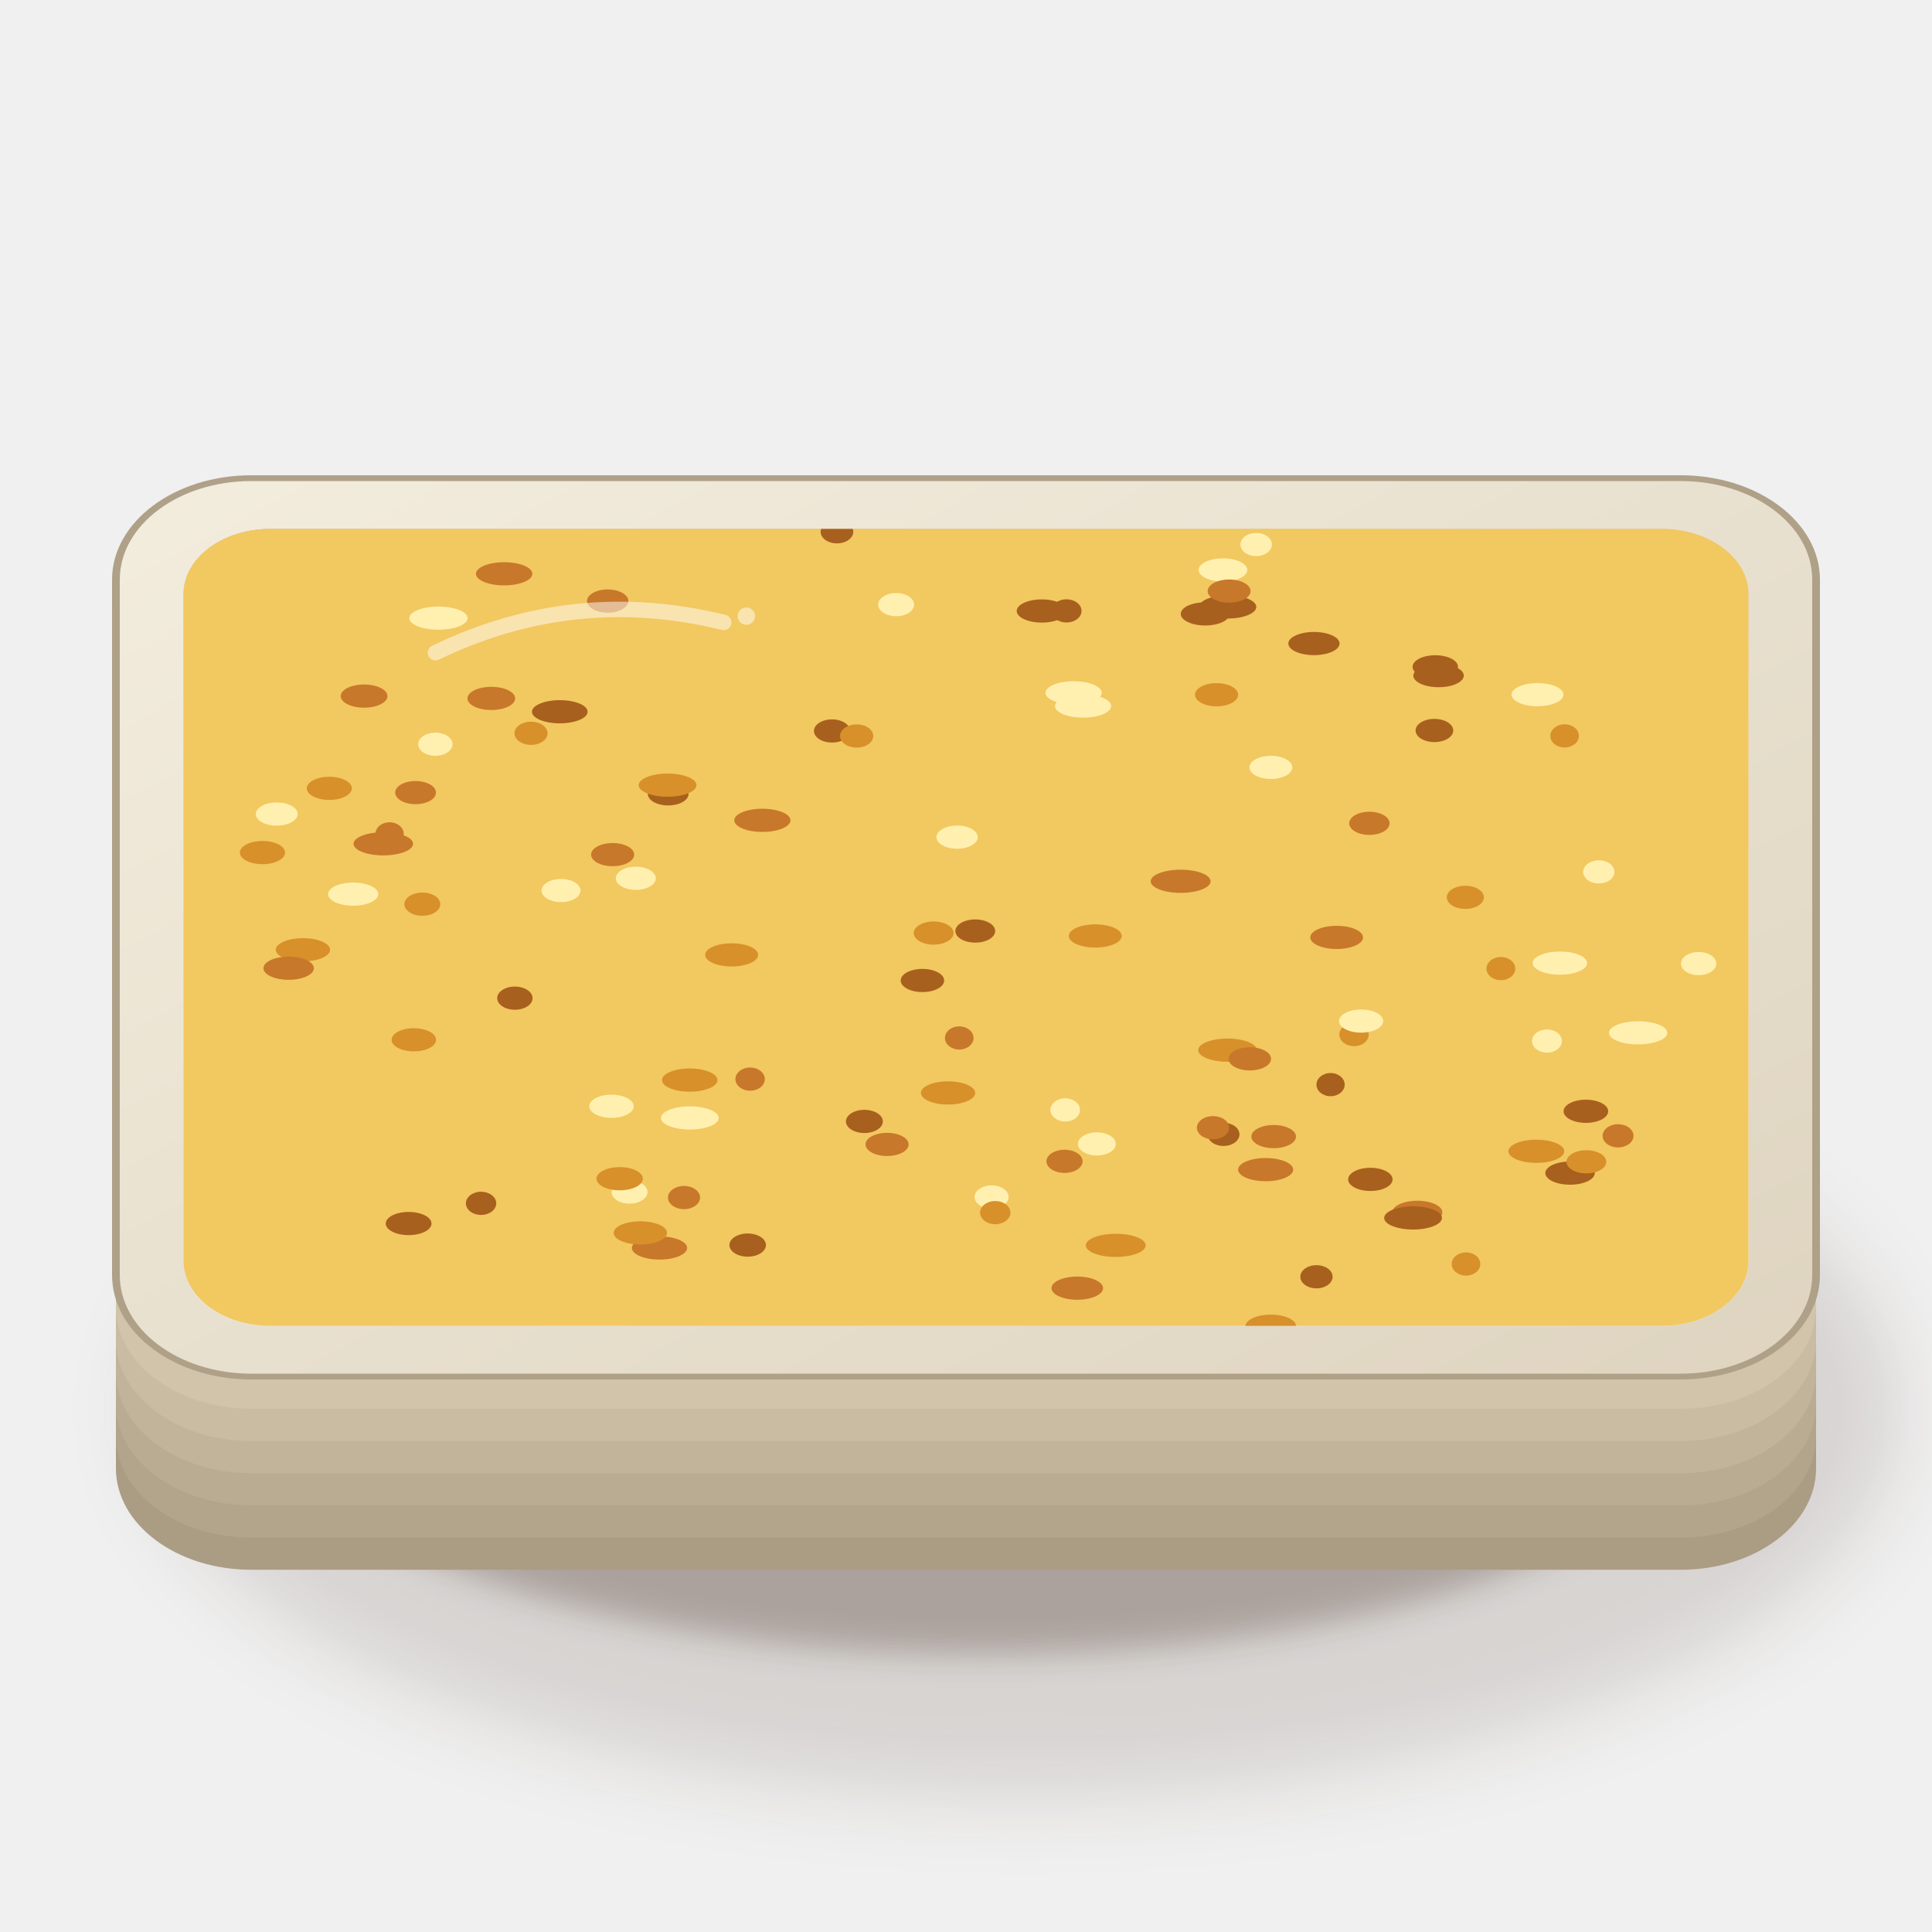
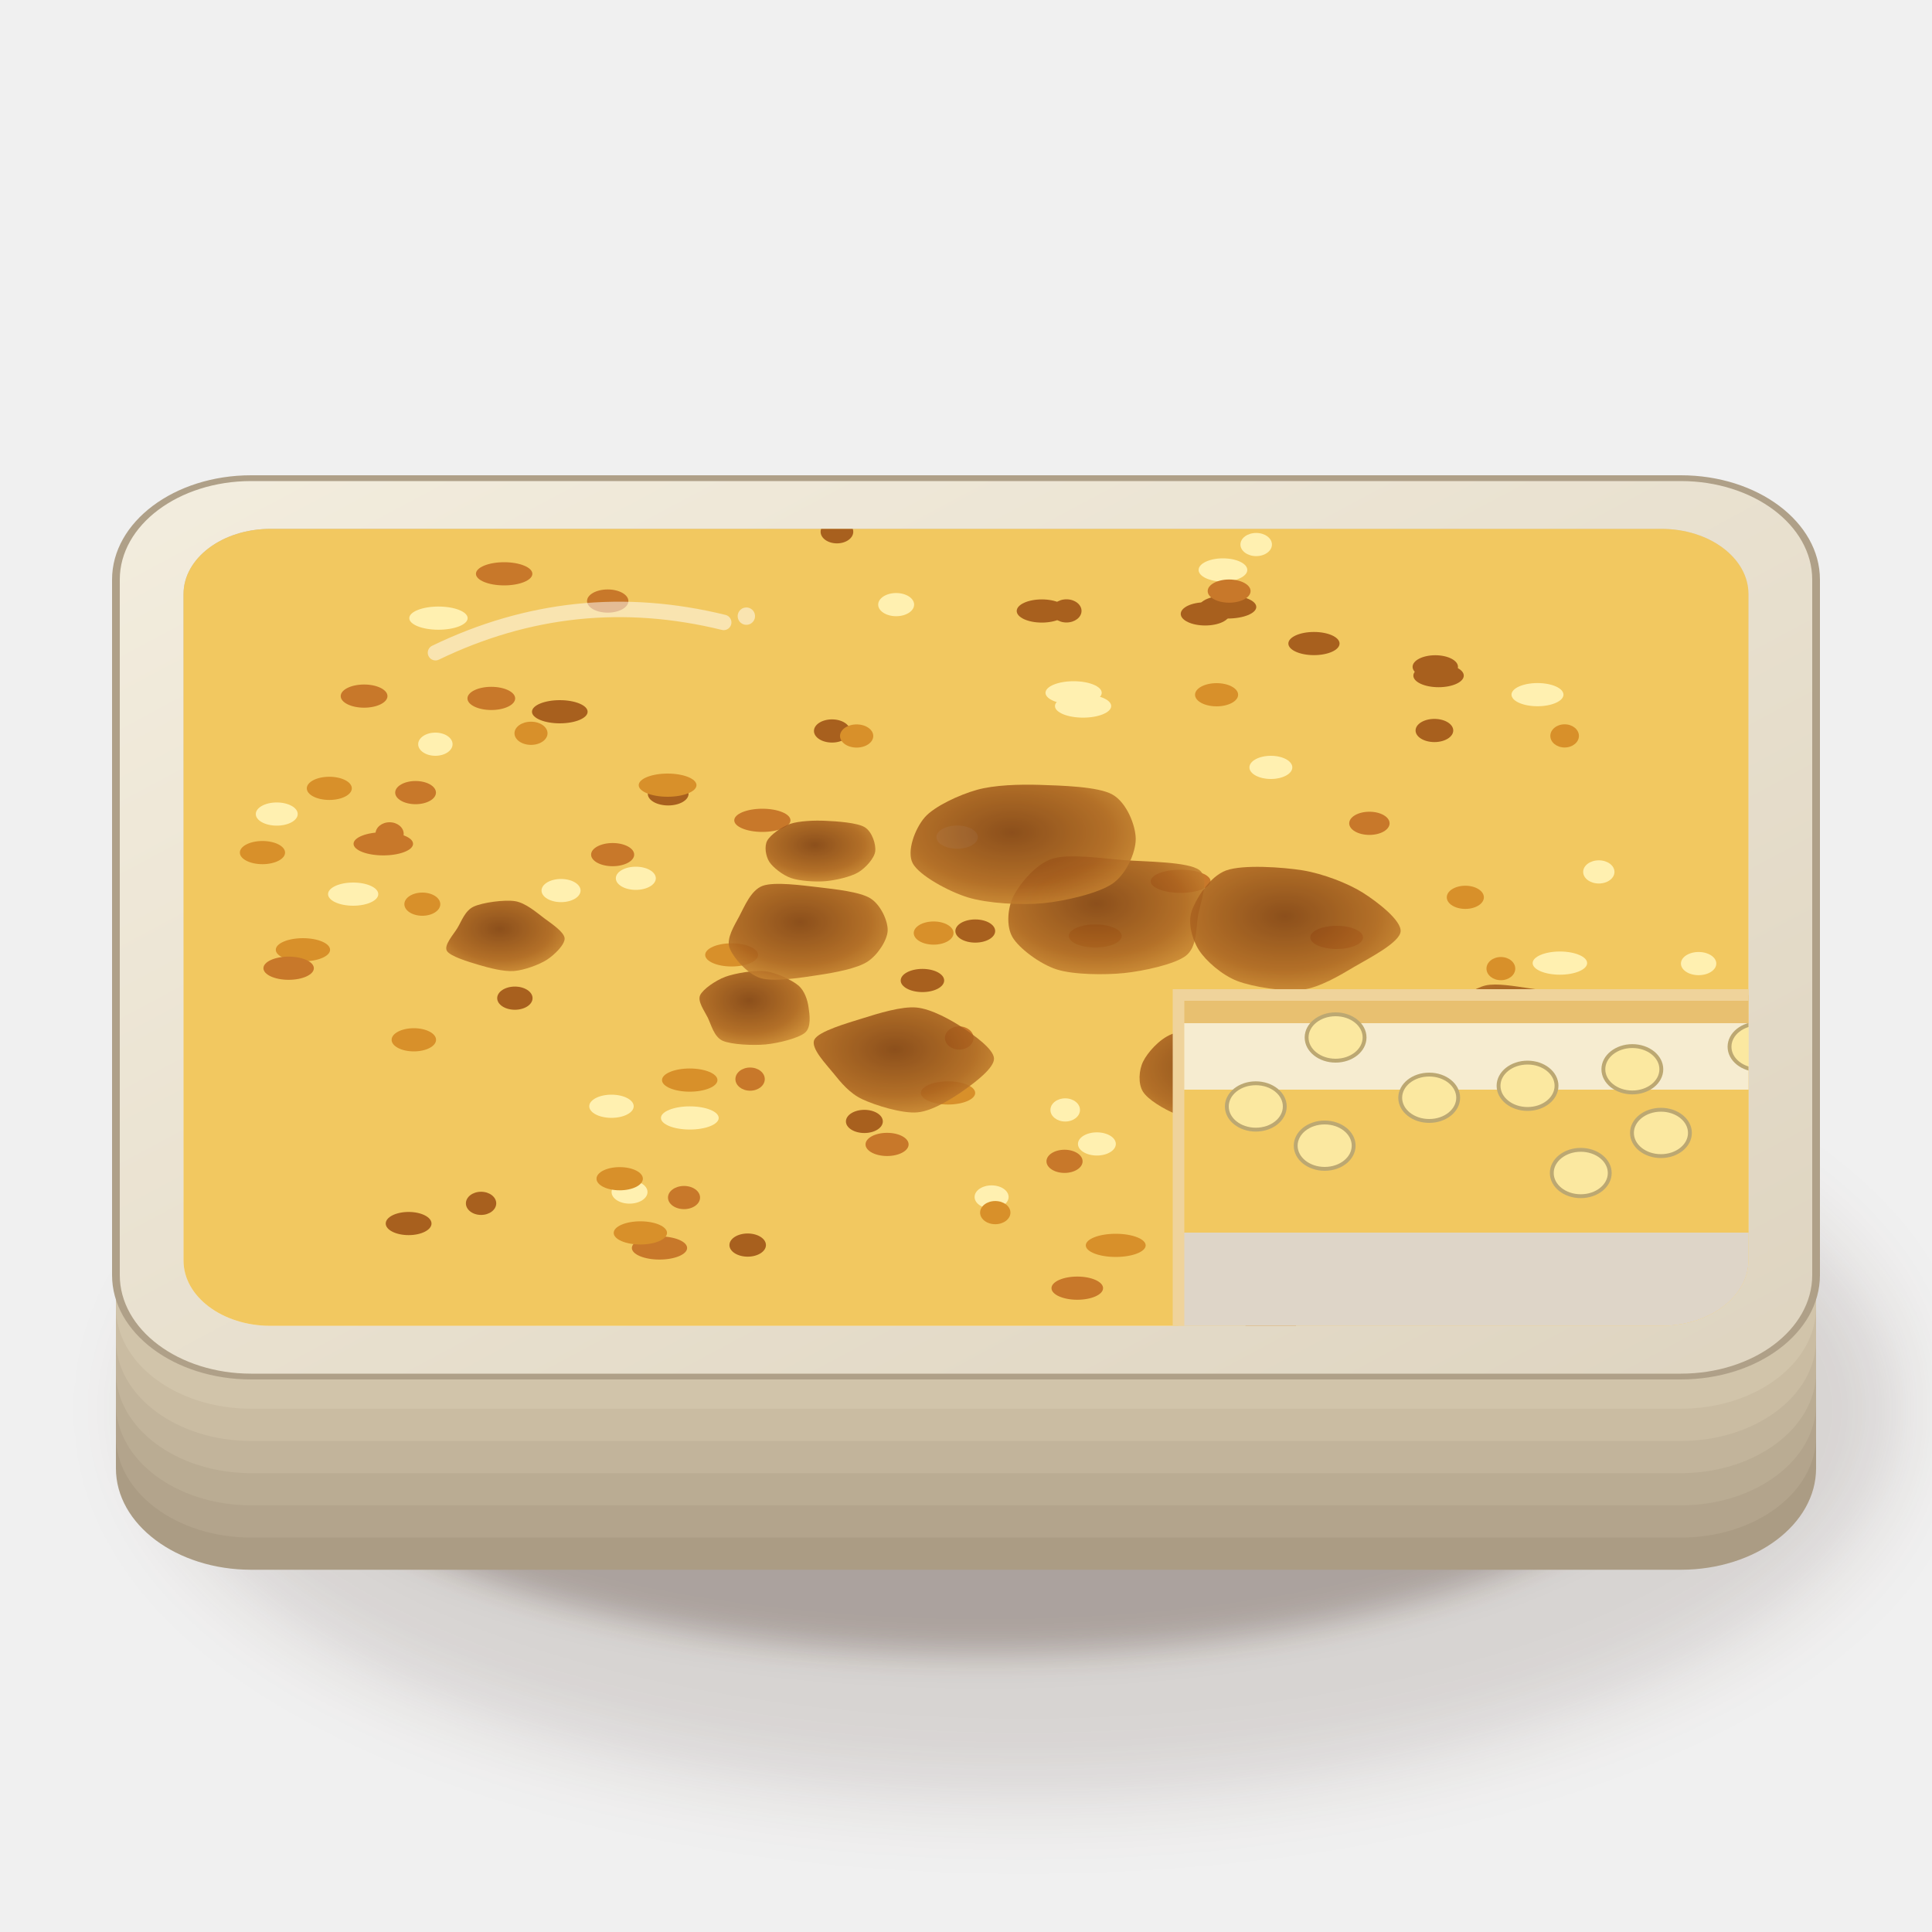
<svg xmlns="http://www.w3.org/2000/svg" viewBox="0 0 200 200" width="400" height="400">
  <defs>
    <filter id="tr_firinmakarna-1" x="-50%" y="-50%" width="200%" height="200%">
      <feGaussianBlur stdDeviation="4" />
    </filter>
    <filter id="tr_firinmakarna-2" x="-50%" y="-50%" width="200%" height="200%">
      <feGaussianBlur stdDeviation="1.6" />
    </filter>
    <linearGradient id="tr_firinmakarna-3" x1="0" y1="0" x2="1" y2="1">
      <stop offset="0" stop-color="#f3edde" />
      <stop offset="1" stop-color="#ded4c0" />
    </linearGradient>
    <linearGradient id="tr_firinmakarna-4" x1="0" y1="0" x2="0.3" y2="1">
      <stop offset="0" stop-color="#c3b8ab" />
      <stop offset="0.5" stop-color="#eae2d5" />
      <stop offset="1" stop-color="#f7f1e5" />
    </linearGradient>
    <clipPath id="tr_firinmakarna-5">
      <path d="M28,54.75 H172 A9,6.75 0 0 1 181,61.5 V130.5 A9,6.75 0 0 1 172,137.25 H28 A9,6.75 0 0 1 19,130.5 V61.5 A9,6.75 0 0 1 28,54.75Z" />
    </clipPath>
+     <radialGradient id="tr_firinmakarna-6" cx="0.45" cy="0.4" r="0.8">
+       <stop offset="0" stop-color="#7a3a10" />
+       <stop offset="0.55" stop-color="#a8601e" />
+       <stop offset="1" stop-color="#e0a040" />
+     </radialGradient>
+     <linearGradient id="tr_firinmakarna-7" x1="0" y1="0" x2="0" y2="1">
+       <stop offset="0" stop-color="#e8c070" />
+       <stop offset="0.119" stop-color="#e8c070" />
+       <stop offset="0.12" stop-color="#f6ecd0" />
+       <stop offset="0.399" stop-color="#f6ecd0" />
+       <stop offset="0.4" stop-color="#f2c860" />
+       <stop offset="0.999" stop-color="#f2c860" />
+     </linearGradient>
  </defs>
  <ellipse cx="106" cy="145.9" rx="90.68" ry="40.08" fill="#3a2212" opacity="0.14" filter="url(#tr_firinmakarna-1)" />
  <ellipse cx="102" cy="143.9" rx="74.48" ry="27.32" fill="#3a2212" opacity="0.28" filter="url(#tr_firinmakarna-2)" />
  <g transform="translate(100 116) scale(1 0.75)" fill="#ab9c84">
    <rect x="-88" y="-62" width="176" height="124" rx="14" />
  </g>
  <g transform="translate(100 112.67) scale(1 0.75)" fill="#b3a48c">
    <rect x="-88" y="-62" width="176" height="124" rx="14" />
  </g>
  <g transform="translate(100 109.33) scale(1 0.75)" fill="#baac93">
    <rect x="-88" y="-62" width="176" height="124" rx="14" />
  </g>
  <g transform="translate(100 106) scale(1 0.75)" fill="#c2b49b">
    <rect x="-88" y="-62" width="176" height="124" rx="14" />
  </g>
  <g transform="translate(100 102.67) scale(1 0.75)" fill="#cabca2">
    <rect x="-88" y="-62" width="176" height="124" rx="14" />
  </g>
  <g transform="translate(100 99.33) scale(1 0.75)" fill="#d1c4aa">
    <rect x="-88" y="-62" width="176" height="124" rx="14" />
  </g>
  <g transform="translate(100 96) scale(1 0.75)" fill="url(#tr_firinmakarna-3)" stroke="#afa088" stroke-width=".8" vector-effect="non-scaling-stroke">
    <rect x="-88" y="-62" width="176" height="124" rx="14" />
  </g>
  <path d="M28,54.75 H172 A9,6.75 0 0 1 181,61.5 V130.5 A9,6.75 0 0 1 172,137.25 H28 A9,6.75 0 0 1 19,130.5 V61.5 A9,6.75 0 0 1 28,54.75Z" fill="url(#tr_firinmakarna-4)" />
  <g clip-path="url(#tr_firinmakarna-5)">
    <rect width="200" height="200" fill="#f2c860" />
    <ellipse cx="43.72" cy="93.6" rx="1.86" ry="1.2" fill="#d8902a" />
    <ellipse cx="68.27" cy="129.19" rx="2.86" ry="1.2" fill="#c8782a" />
    <ellipse cx="36.56" cy="92.56" rx="2.6" ry="1.2" fill="#fff0b0" />
    <ellipse cx="110.4" cy="63.24" rx="1.56" ry="1.2" fill="#a8601e" />
    <ellipse cx="140.17" cy="107.1" rx="1.52" ry="1.2" fill="#d8902a" />
    <ellipse cx="43.02" cy="82.05" rx="2.11" ry="1.2" fill="#c8782a" />
    <ellipse cx="126.6" cy="59" rx="2.52" ry="1.2" fill="#fff0b0" />
    <ellipse cx="127.09" cy="62.83" rx="2.96" ry="1.2" fill="#a8601e" />
    <ellipse cx="96.65" cy="96.59" rx="2.06" ry="1.2" fill="#d8902a" />
    <ellipse cx="141.76" cy="85.23" rx="2.09" ry="1.2" fill="#c8782a" />
    <ellipse cx="161.48" cy="99.7" rx="2.82" ry="1.2" fill="#fff0b0" />
    <ellipse cx="148.58" cy="69.03" rx="2.35" ry="1.2" fill="#a8601e" />
    <ellipse cx="71.4" cy="111.81" rx="2.87" ry="1.2" fill="#d8902a" />
    <ellipse cx="37.69" cy="72.06" rx="2.42" ry="1.2" fill="#c8782a" />
    <ellipse cx="71.41" cy="115.73" rx="2.99" ry="1.2" fill="#fff0b0" />
    <ellipse cx="53.3" cy="103.33" rx="1.83" ry="1.2" fill="#a8601e" />
    <ellipse cx="54.97" cy="75.91" rx="1.71" ry="1.2" fill="#d8902a" />
    <ellipse cx="127.24" cy="61.19" rx="2.22" ry="1.2" fill="#c8782a" />
    <ellipse cx="123.31" cy="138.7" rx="2.44" ry="1.2" fill="#fff0b0" />
    <ellipse cx="86.13" cy="75.67" rx="1.87" ry="1.2" fill="#a8601e" />
    <ellipse cx="42.84" cy="107.64" rx="2.3" ry="1.2" fill="#d8902a" />
    <ellipse cx="77.65" cy="111.71" rx="1.52" ry="1.2" fill="#c8782a" />
    <ellipse cx="102.65" cy="123.91" rx="1.76" ry="1.2" fill="#fff0b0" />
    <ellipse cx="148.49" cy="75.62" rx="1.95" ry="1.2" fill="#a8601e" />
    <ellipse cx="127.07" cy="108.71" rx="3.03" ry="1.2" fill="#d8902a" />
    <ellipse cx="91.83" cy="118.47" rx="2.23" ry="1.2" fill="#c8782a" />
    <ellipse cx="63.3" cy="114.52" rx="2.3" ry="1.2" fill="#fff0b0" />
    <ellipse cx="77.4" cy="128.89" rx="1.89" ry="1.2" fill="#a8601e" />
    <ellipse cx="75.74" cy="98.85" rx="2.74" ry="1.2" fill="#d8902a" />
    <ellipse cx="99.3" cy="107.45" rx="1.48" ry="1.2" fill="#c8782a" />
    <ellipse cx="175.84" cy="99.75" rx="1.83" ry="1.2" fill="#fff0b0" />
    <ellipse cx="137.74" cy="112.28" rx="1.46" ry="1.2" fill="#a8601e" />
    <ellipse cx="99.41" cy="139.45" rx="1.79" ry="1.2" fill="#d8902a" />
    <ellipse cx="50.86" cy="72.3" rx="2.47" ry="1.2" fill="#c8782a" />
    <ellipse cx="65.82" cy="90.92" rx="2.07" ry="1.2" fill="#fff0b0" />
    <ellipse cx="95.49" cy="101.5" rx="2.25" ry="1.2" fill="#a8601e" />
    <ellipse cx="98.14" cy="113.14" rx="2.81" ry="1.2" fill="#d8902a" />
    <ellipse cx="131.02" cy="121.08" rx="2.85" ry="1.2" fill="#c8782a" />
    <ellipse cx="130.04" cy="56.37" rx="1.63" ry="1.2" fill="#fff0b0" />
    <ellipse cx="86.64" cy="55.05" rx="1.69" ry="1.2" fill="#a8601e" />
    <ellipse cx="34.09" cy="81.61" rx="2.33" ry="1.2" fill="#d8902a" />
    <ellipse cx="109.96" cy="140.41" rx="3.02" ry="1.2" fill="#c8782a" />
    <ellipse cx="159.16" cy="71.91" rx="2.69" ry="1.2" fill="#fff0b0" />
    <ellipse cx="89.48" cy="116.09" rx="1.91" ry="1.2" fill="#a8601e" />
    <ellipse cx="151.69" cy="92.89" rx="1.92" ry="1.2" fill="#d8902a" />
    <ellipse cx="110.2" cy="120.22" rx="1.87" ry="1.2" fill="#c8782a" />
    <ellipse cx="65.17" cy="123.4" rx="1.86" ry="1.2" fill="#fff0b0" />
    <ellipse cx="69.17" cy="82.18" rx="2.11" ry="1.2" fill="#a8601e" />
    <ellipse cx="155.37" cy="100.27" rx="1.49" ry="1.2" fill="#d8902a" />
    <ellipse cx="146.72" cy="125.5" rx="2.59" ry="1.2" fill="#c8782a" />
    <ellipse cx="113.55" cy="118.42" rx="1.96" ry="1.2" fill="#fff0b0" />
    <ellipse cx="42.3" cy="126.66" rx="2.37" ry="1.2" fill="#a8601e" />
    <ellipse cx="161.97" cy="76.18" rx="1.48" ry="1.2" fill="#d8902a" />
    <ellipse cx="78.92" cy="84.92" rx="2.91" ry="1.2" fill="#c8782a" />
    <ellipse cx="131.56" cy="79.44" rx="2.22" ry="1.2" fill="#fff0b0" />
    <ellipse cx="148.92" cy="69.94" rx="2.61" ry="1.2" fill="#a8601e" />
    <ellipse cx="69.11" cy="81.28" rx="2.99" ry="1.2" fill="#d8902a" />
    <ellipse cx="40.33" cy="86.32" rx="1.46" ry="1.2" fill="#c8782a" />
    <ellipse cx="110.27" cy="114.9" rx="1.53" ry="1.2" fill="#fff0b0" />
    <ellipse cx="162.53" cy="121.44" rx="2.56" ry="1.2" fill="#a8601e" />
    <ellipse cx="103.03" cy="125.53" rx="1.57" ry="1.2" fill="#d8902a" />
    <ellipse cx="167.5" cy="117.58" rx="1.6" ry="1.2" fill="#c8782a" />
    <ellipse cx="28.65" cy="84.27" rx="2.17" ry="1.2" fill="#fff0b0" />
    <ellipse cx="100.96" cy="96.38" rx="2.06" ry="1.2" fill="#a8601e" />
    <ellipse cx="115.5" cy="128.92" rx="3.1" ry="1.2" fill="#d8902a" />
    <ellipse cx="70.81" cy="123.97" rx="1.66" ry="1.2" fill="#c8782a" />
    <ellipse cx="165.51" cy="90.26" rx="1.62" ry="1.2" fill="#fff0b0" />
    <ellipse cx="126.66" cy="117.43" rx="1.65" ry="1.2" fill="#a8601e" />
    <ellipse cx="31.36" cy="98.32" rx="2.81" ry="1.2" fill="#d8902a" />
    <ellipse cx="39.68" cy="87.35" rx="3.08" ry="1.2" fill="#c8782a" />
    <ellipse cx="112.12" cy="73.09" rx="2.91" ry="1.2" fill="#fff0b0" />
    <ellipse cx="146.28" cy="126.08" rx="2.99" ry="1.2" fill="#a8601e" />
    <ellipse cx="27.17" cy="88.26" rx="2.34" ry="1.2" fill="#d8902a" />
    <ellipse cx="111.52" cy="133.35" rx="2.67" ry="1.2" fill="#c8782a" />
    <ellipse cx="169.58" cy="106.92" rx="3.02" ry="1.2" fill="#fff0b0" />
    <ellipse cx="141.86" cy="122.09" rx="2.3" ry="1.2" fill="#a8601e" />
    <ellipse cx="125.94" cy="71.92" rx="2.23" ry="1.2" fill="#d8902a" />
    <ellipse cx="63.42" cy="88.47" rx="2.23" ry="1.2" fill="#c8782a" />
    <ellipse cx="92.77" cy="62.59" rx="1.86" ry="1.2" fill="#fff0b0" />
    <ellipse cx="107.85" cy="63.25" rx="2.6" ry="1.2" fill="#a8601e" />
    <ellipse cx="88.68" cy="76.19" rx="1.72" ry="1.2" fill="#d8902a" />
    <ellipse cx="131.85" cy="117.66" rx="2.31" ry="1.2" fill="#c8782a" />
    <ellipse cx="140.9" cy="105.7" rx="2.29" ry="1.2" fill="#fff0b0" />
    <ellipse cx="136.02" cy="66.62" rx="2.65" ry="1.2" fill="#a8601e" />
    <ellipse cx="113.38" cy="96.89" rx="2.74" ry="1.2" fill="#d8902a" />
    <ellipse cx="29.88" cy="100.23" rx="2.61" ry="1.2" fill="#c8782a" />
    <ellipse cx="160.14" cy="107.77" rx="1.55" ry="1.2" fill="#fff0b0" />
    <ellipse cx="164.17" cy="115.04" rx="2.31" ry="1.2" fill="#a8601e" />
    <ellipse cx="66.29" cy="127.63" rx="2.76" ry="1.2" fill="#d8902a" />
    <ellipse cx="129.38" cy="109.61" rx="2.2" ry="1.2" fill="#c8782a" />
    <ellipse cx="111.14" cy="71.72" rx="2.91" ry="1.2" fill="#fff0b0" />
    <ellipse cx="49.8" cy="124.57" rx="1.57" ry="1.2" fill="#a8601e" />
    <ellipse cx="164.22" cy="120.27" rx="2.06" ry="1.2" fill="#d8902a" />
    <ellipse cx="52.19" cy="59.4" rx="2.92" ry="1.2" fill="#c8782a" />
    <ellipse cx="45.07" cy="77.04" rx="1.78" ry="1.2" fill="#fff0b0" />
    <ellipse cx="124.76" cy="63.55" rx="2.53" ry="1.2" fill="#a8601e" />
    <ellipse cx="159.04" cy="119.18" rx="2.89" ry="1.2" fill="#d8902a" />
    <ellipse cx="125.57" cy="116.74" rx="1.67" ry="1.2" fill="#c8782a" />
    <ellipse cx="45.39" cy="63.99" rx="3.02" ry="1.2" fill="#fff0b0" />
    <ellipse cx="110.18" cy="140.95" rx="2.11" ry="1.2" fill="#a8601e" />
    <ellipse cx="131.55" cy="137.29" rx="2.62" ry="1.2" fill="#d8902a" />
    <ellipse cx="122.22" cy="91.23" rx="3.1" ry="1.2" fill="#c8782a" />
    <ellipse cx="58.08" cy="92.19" rx="2.02" ry="1.2" fill="#fff0b0" />
    <ellipse cx="57.95" cy="73.68" rx="2.88" ry="1.2" fill="#a8601e" />
    <ellipse cx="64.15" cy="122.02" rx="2.4" ry="1.2" fill="#d8902a" />
    <ellipse cx="62.91" cy="62.22" rx="2.14" ry="1.2" fill="#c8782a" />
    <ellipse cx="99.08" cy="86.66" rx="2.14" ry="1.2" fill="#fff0b0" />
    <ellipse cx="136.28" cy="132.17" rx="1.67" ry="1.2" fill="#a8601e" />
    <ellipse cx="151.76" cy="130.85" rx="1.48" ry="1.2" fill="#d8902a" />
    <ellipse cx="138.37" cy="97.04" rx="2.73" ry="1.2" fill="#c8782a" />
+     <path d="M58.45,97.13C58.49,97.77 57.41,98.84 56.62,99.35C55.83,99.86 54.26,100.44 53.2,100.52C52.14,100.6 50.59,100.19 49.55,99.88C48.51,99.57 46.59,99 46.26,98.43C45.93,97.85 46.93,96.76 47.35,96.07C47.77,95.38 48.14,94.26 49.04,93.85C49.94,93.43 52.23,93.11 53.33,93.29C54.42,93.47 55.56,94.47 56.33,95.05C57.1,95.62 58.4,96.48 58.45,97.13Z" fill="url(#tr_firinmakarna-6)" opacity=".85" />
+     <path d="M134.39,111.44C134.28,112.36 132.28,113.53 131.18,114.31C130.07,115.08 128.43,116.47 127.02,116.63C125.6,116.78 123.05,115.88 121.75,115.34C120.44,114.8 118.83,113.83 118.32,113.01C117.8,112.19 117.89,110.78 118.34,109.88C118.78,108.99 119.98,107.58 121.28,107.06C122.57,106.54 125.38,106.24 126.97,106.41C128.57,106.59 130.8,107.46 131.91,108.21C133.02,108.97 134.5,110.53 134.39,111.44Z" fill="url(#tr_firinmakarna-6)" opacity=".85" />
+     <path d="M124.01,94.86C123.8,96.18 123.91,98.05 122.76,98.94C121.62,99.82 118.4,100.52 116.39,100.73C114.38,100.94 111.11,100.91 109.37,100.35C107.64,99.79 105.47,98.15 104.81,97.01C104.14,95.86 104.31,93.95 104.93,92.73C105.55,91.52 107.21,89.45 108.92,88.9C110.64,88.34 114.08,88.86 116.37,89.04C118.65,89.21 123.01,89.2 124.16,90.07C125.31,90.94 124.21,93.53 124.01,94.86Z" fill="url(#tr_firinmakarna-6)" opacity=".85" />
+     <path d="M83.7,104.27C83.81,105.01 84.01,106.33 83.34,106.9C82.67,107.48 80.53,108 79.25,108.12C77.96,108.24 75.69,108.14 74.79,107.73C73.9,107.31 73.61,106.04 73.26,105.33C72.91,104.63 72.2,103.67 72.47,103.04C72.75,102.41 74.07,101.5 75.08,101.12C76.09,100.75 78.08,100.41 79.21,100.54C80.34,100.67 81.95,101.44 82.63,102C83.3,102.56 83.6,103.54 83.7,104.27Z" fill="url(#tr_firinmakarna-6)" opacity=".85" />
+     <path d="M102.9,109.58C102.92,110.55 101,112 99.82,112.84C98.63,113.68 96.56,115.01 94.98,115.15C93.4,115.3 90.58,114.41 89.28,113.8C87.97,113.2 87.04,112.05 86.29,111.12C85.55,110.19 83.85,108.47 84.31,107.61C84.76,106.75 87.74,105.9 89.32,105.41C90.91,104.91 93.34,104.15 94.89,104.3C96.44,104.45 98.47,105.6 99.67,106.39C100.87,107.19 102.87,108.61 102.9,109.58Z" fill="url(#tr_firinmakarna-6)" opacity=".85" />
+     <path d="M144.99,96.44C144.86,97.59 141.76,99.17 140.22,100.07C138.69,100.98 136.6,102.24 134.78,102.46C132.96,102.68 129.68,102.17 128.08,101.55C126.49,100.94 124.83,99.46 124.13,98.38C123.42,97.29 122.94,95.57 123.36,94.33C123.78,93.09 125.19,90.75 126.92,90.11C128.65,89.48 132.75,89.76 134.87,90.1C136.98,90.45 139.53,91.44 141.05,92.39C142.56,93.34 145.11,95.29 144.99,96.44Z" fill="url(#tr_firinmakarna-6)" opacity=".85" />
+     <path d="M90.6,88.15C90.5,88.85 89.61,89.85 88.84,90.31C88.06,90.77 86.49,91.13 85.45,91.22C84.41,91.31 82.77,91.2 81.9,90.9C81.03,90.6 80.02,89.8 79.64,89.22C79.27,88.64 79.1,87.62 79.42,87.03C79.74,86.44 80.88,85.6 81.79,85.29C82.7,84.98 84.32,84.91 85.48,84.97C86.64,85.02 88.76,85.16 89.53,85.64C90.3,86.12 90.7,87.45 90.6,88.15Z" fill="url(#tr_firinmakarna-6)" opacity=".85" />
+     <path d="M91.89,96.36C91.84,97.34 90.86,98.87 89.79,99.56C88.73,100.25 86.44,100.68 84.78,100.93C83.12,101.18 80.12,101.68 78.73,101.25C77.34,100.83 75.84,99.05 75.51,98.09C75.18,97.13 76.02,95.81 76.53,94.85C77.05,93.89 77.72,92.15 78.95,91.7C80.19,91.25 83.08,91.66 84.76,91.85C86.43,92.05 89.04,92.32 90.11,93C91.18,93.67 91.94,95.37 91.89,96.36Z" fill="url(#tr_firinmakarna-6)" opacity=".85" />
+     <path d="M117.57,86.86C117.57,88.24 116.61,90.47 115.17,91.47C113.73,92.47 110.21,93.29 107.96,93.5C105.72,93.72 102.22,93.52 100.2,92.9C98.18,92.28 95.16,90.62 94.49,89.38C93.82,88.13 94.73,85.76 95.73,84.61C96.72,83.47 99.32,82.27 101.11,81.77C102.9,81.26 105.55,81.18 107.66,81.25C109.77,81.32 113.68,81.41 115.16,82.25C116.65,83.09 117.57,85.48 117.57,86.86Z" fill="url(#tr_firinmakarna-6)" opacity=".85" />
+     <path d="M163.13,105.47C163.13,106.17 162.51,107.28 161.77,107.81C161.02,108.35 159.28,108.96 158.16,109.05C157.04,109.14 155.34,108.73 154.3,108.39C153.26,108.04 151.79,107.4 151.24,106.75C150.69,106.1 150.25,104.76 150.64,104.05C151.02,103.34 152.67,102.28 153.79,102.01C154.9,101.75 156.85,102.1 158.05,102.27C159.24,102.44 160.97,102.66 161.73,103.14C162.49,103.62 163.12,104.77 163.13,105.47Z" fill="url(#tr_firinmakarna-6)" opacity=".85" />
+     <polygon points="122,127.6 190,127.6 190,177.1 122,177.1" fill="#ded5c8" />
+     <polygon points="122,103 122,152.5 122,177.1 122,127.6" fill="url(#tr_firinmakarna-7)" />
+     <polygon points="122,103 122,152.5 122,177.1 122,127.6" fill="#3a2212" opacity=".25" />
+     <polygon points="122,103 190,103 190,127.6 122,127.6" fill="url(#tr_firinmakarna-7)" />
+     <ellipse cx="137.13" cy="118.6" rx="3" ry="2.4" fill="#fbe8a0" stroke="#bca872" stroke-width=".4" />
+     <ellipse cx="171.94" cy="117.28" rx="3" ry="2.4" fill="#fbe8a0" stroke="#bca872" stroke-width=".4" />
+     <ellipse cx="147.95" cy="113.64" rx="3" ry="2.4" fill="#fbe8a0" stroke="#bca872" stroke-width=".4" />
+     <ellipse cx="182.04" cy="108.36" rx="3" ry="2.4" fill="#fbe8a0" stroke="#bca872" stroke-width=".4" />
+     <ellipse cx="168.98" cy="110.69" rx="3" ry="2.4" fill="#fbe8a0" stroke="#bca872" stroke-width=".4" />
+     <ellipse cx="138.26" cy="107.4" rx="3" ry="2.4" fill="#fbe8a0" stroke="#bca872" stroke-width=".4" />
+     <ellipse cx="163.64" cy="121.43" rx="3" ry="2.4" fill="#fbe8a0" stroke="#bca872" stroke-width=".4" />
+     <ellipse cx="158.13" cy="112.4" rx="3" ry="2.4" fill="#fbe8a0" stroke="#bca872" stroke-width=".4" />
+     <ellipse cx="130" cy="114.54" rx="3" ry="2.4" fill="#fbe8a0" stroke="#bca872" stroke-width=".4" />
+     <ellipse cx="185.31" cy="112.45" rx="3" ry="2.4" fill="#fbe8a0" stroke="#bca872" stroke-width=".4" />
+     <polyline points="122,152.5 122,103 190,103" fill="none" stroke="#efd39b" stroke-width="1.2" />
  </g>
  <g transform="translate(60 66) rotate(-6)">
    <path d="M-15,0 Q0,-5.4 15,0" stroke="#fff" stroke-width="1.6" fill="none" stroke-linecap="round" opacity="0.5" />
    <circle cx="17.4" cy="-.4" r=".9" fill="#fff" opacity="0.5" />
  </g>
</svg>
